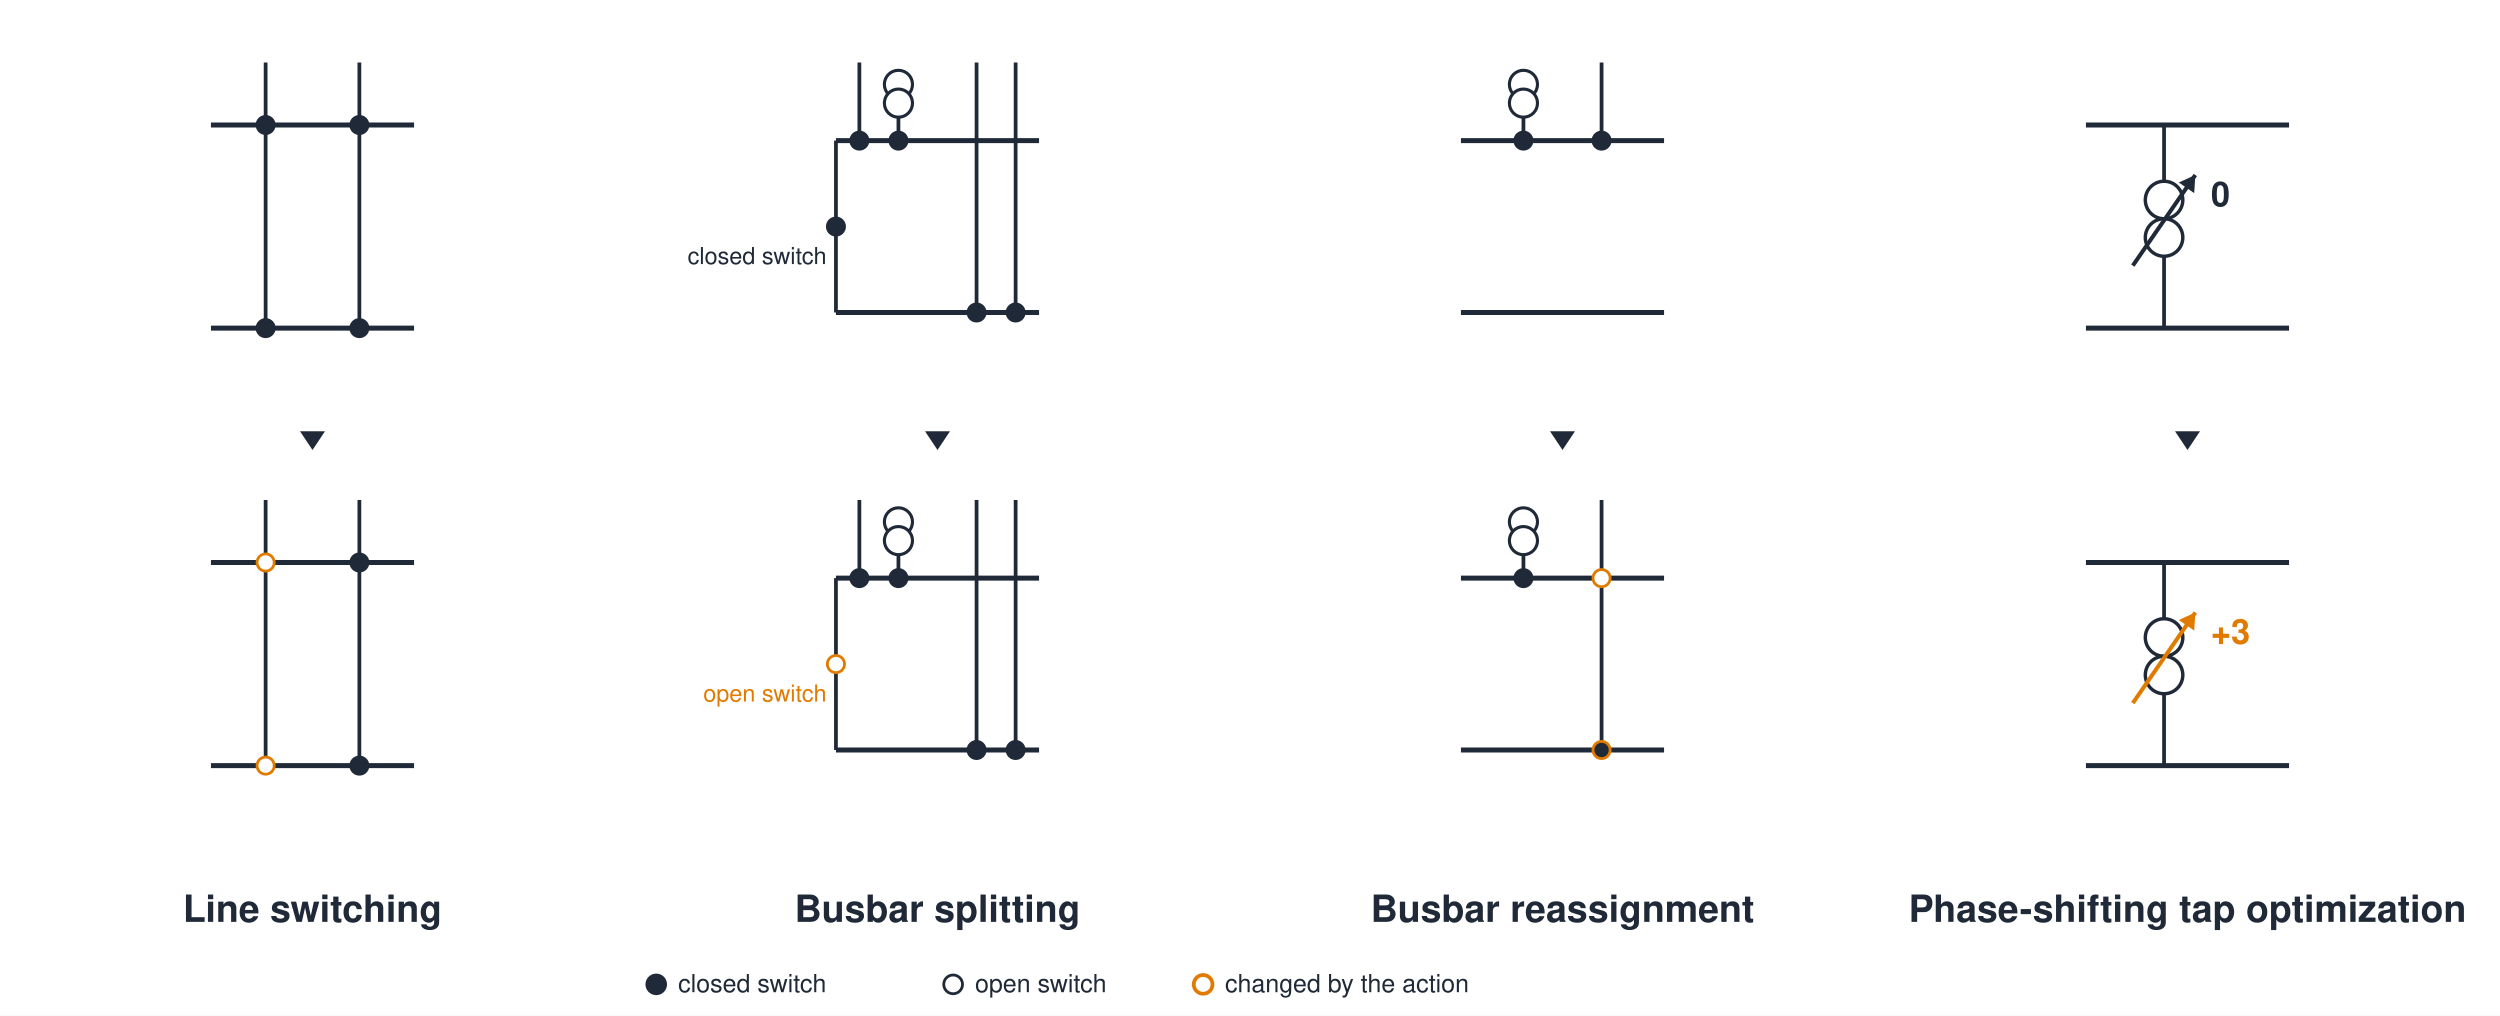
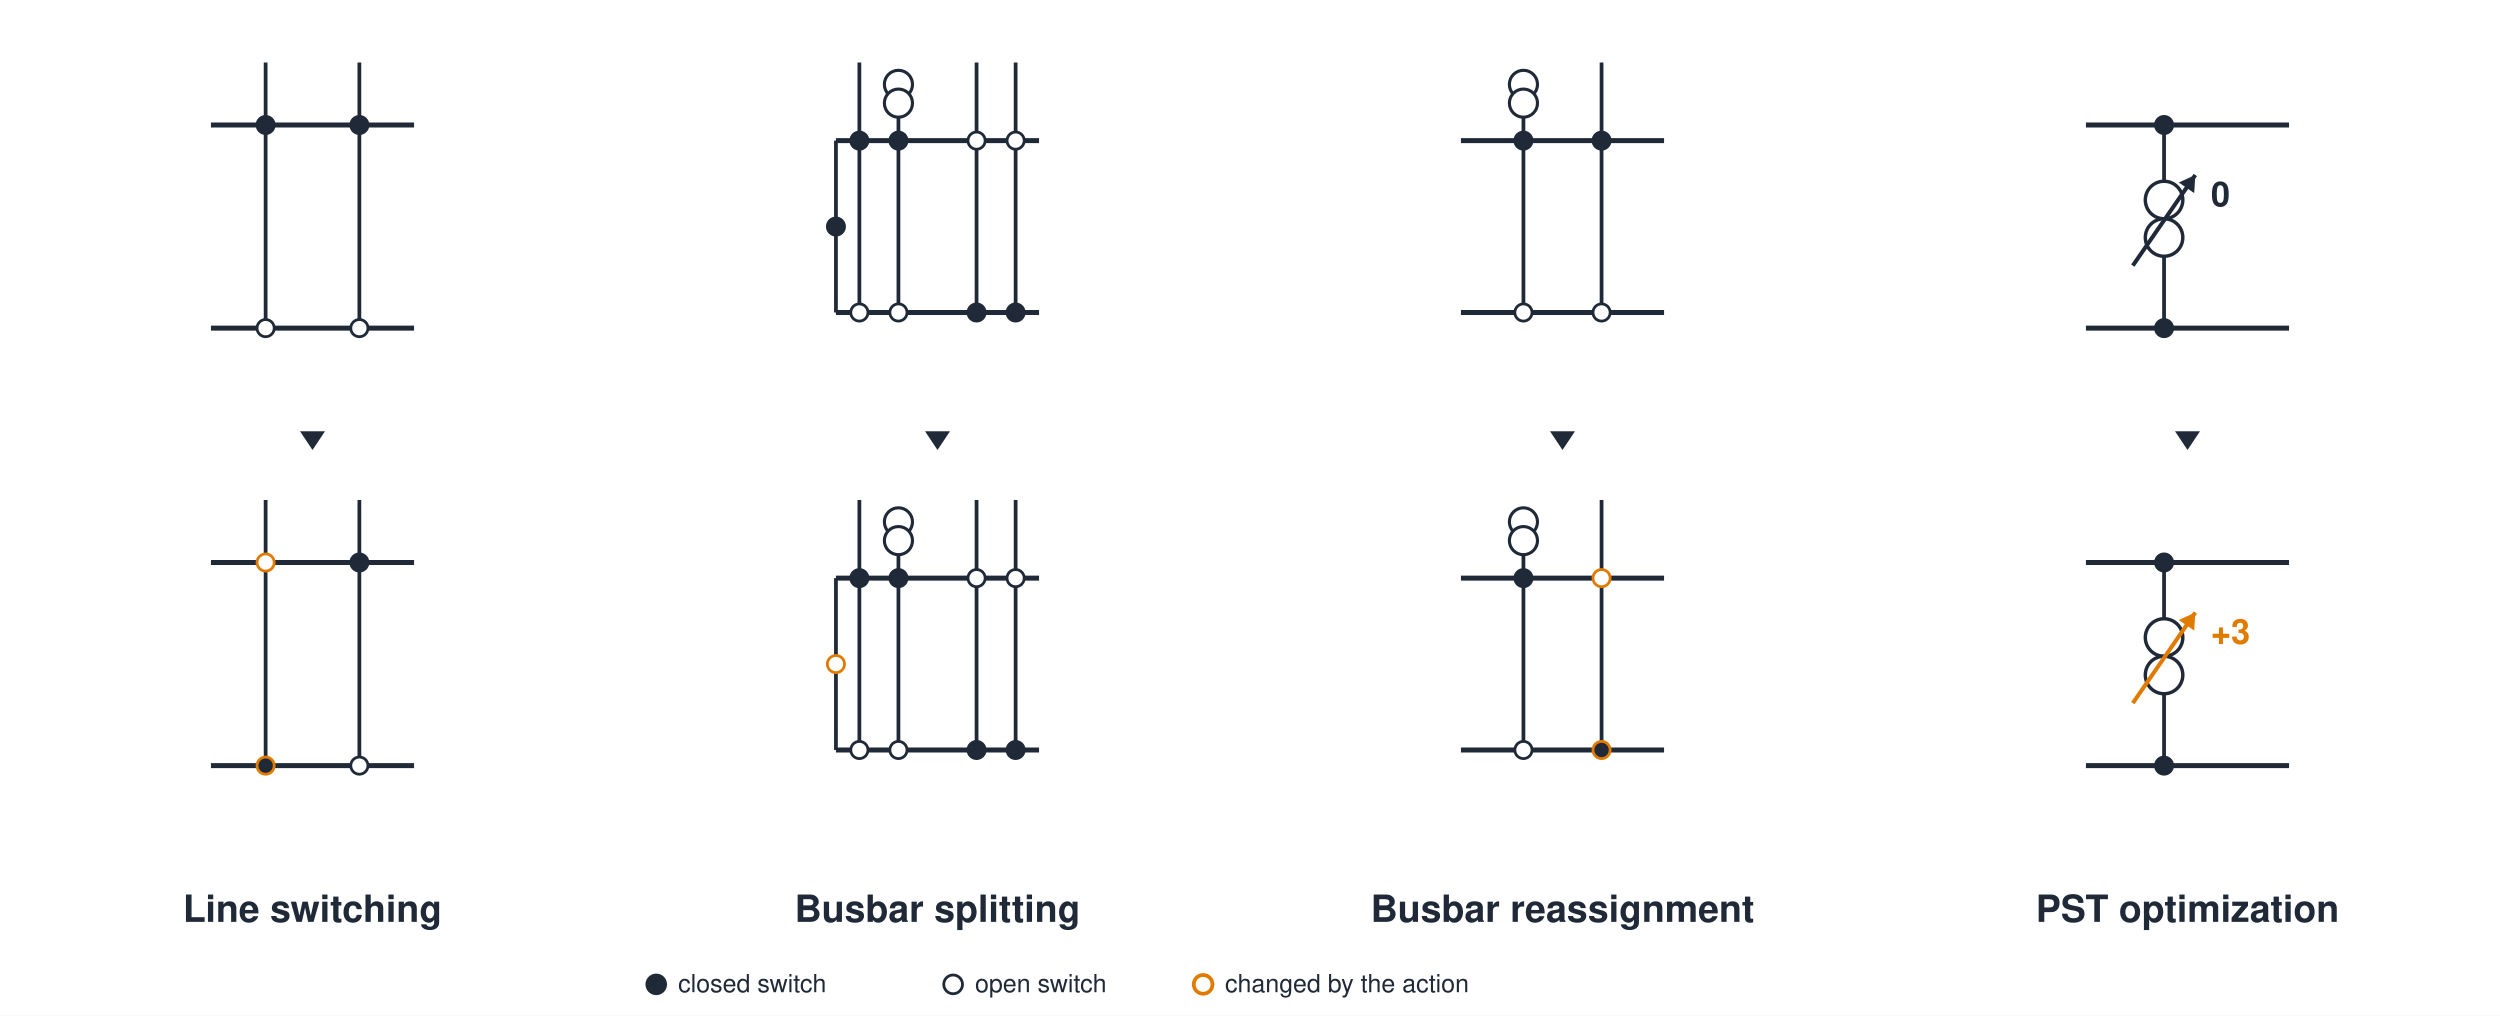
<svg xmlns="http://www.w3.org/2000/svg" viewBox="0 0 1600 650" role="img" aria-labelledby="title desc">
  <rect width="1600" height="650" fill="#ffffff" />
  <line x1="135" y1="80" x2="265" y2="80" stroke="#1f2937" stroke-width="3.2" />
  <line x1="135" y1="210" x2="265" y2="210" stroke="#1f2937" stroke-width="3.2" />
  <line x1="170" y1="40" x2="170" y2="210" stroke="#1f2937" stroke-width="2.4" />
  <circle cx="170" cy="80" r="5.5" fill="#1f2937" stroke="#1f2937" stroke-width="1.8" />
-   <circle cx="170" cy="210" r="5.5" fill="#1f2937" stroke="#1f2937" stroke-width="1.8" />
+   <circle cx="170" cy="210" r="5.5" fill="#ffffff" stroke="#1f2937" stroke-width="1.8" />
  <line x1="230" y1="40" x2="230" y2="210" stroke="#1f2937" stroke-width="2.4" />
  <circle cx="230" cy="80" r="5.5" fill="#1f2937" stroke="#1f2937" stroke-width="1.8" />
-   <circle cx="230" cy="210" r="5.5" fill="#1f2937" stroke="#1f2937" stroke-width="1.8" />
+   <circle cx="230" cy="210" r="5.5" fill="#ffffff" stroke="#1f2937" stroke-width="1.8" />
  <line x1="135" y1="360" x2="265" y2="360" stroke="#1f2937" stroke-width="3.2" />
  <line x1="135" y1="490" x2="265" y2="490" stroke="#1f2937" stroke-width="3.2" />
  <line x1="170" y1="320" x2="170" y2="490" stroke="#1f2937" stroke-width="2.4" />
  <circle cx="170" cy="360" r="5.5" fill="#ffffff" stroke="#e07b00" stroke-width="1.8" />
-   <circle cx="170" cy="490" r="5.5" fill="#ffffff" stroke="#e07b00" stroke-width="1.8" />
+   <circle cx="170" cy="490" r="5.5" fill="#1f2937" stroke="#e07b00" stroke-width="1.8" />
  <line x1="230" y1="320" x2="230" y2="490" stroke="#1f2937" stroke-width="2.4" />
  <circle cx="230" cy="360" r="5.5" fill="#1f2937" stroke="#1f2937" stroke-width="1.8" />
-   <circle cx="230" cy="490" r="5.5" fill="#1f2937" stroke="#1f2937" stroke-width="1.8" />
+   <circle cx="230" cy="490" r="5.5" fill="#ffffff" stroke="#1f2937" stroke-width="1.8" />
  <line x1="200.0" y1="282" x2="200.0" y2="280" stroke="#1f2937" stroke-width="3" />
  <polygon points="200.0,288 192.0,276 208.0,276" fill="#1f2937" />
  <text x="200.0" y="590" text-anchor="middle" font-family="Helvetica, Arial, sans-serif" font-size="24" font-weight="700" fill="#1f2937">Line switching</text>
  <line x1="535" y1="90" x2="665" y2="90" stroke="#1f2937" stroke-width="3.2" />
  <line x1="535" y1="200" x2="665" y2="200" stroke="#1f2937" stroke-width="3.2" />
-   <line x1="550" y1="40" x2="550" y2="90" stroke="#1f2937" stroke-width="2.4" />
+   <line x1="550" y1="40" x2="550" y2="200" stroke="#1f2937" stroke-width="2.4" />
  <circle cx="550" cy="90" r="5.5" fill="#1f2937" stroke="#1f2937" stroke-width="1.8" />
+   <circle cx="550" cy="200" r="5.5" fill="#ffffff" stroke="#1f2937" stroke-width="1.8" />
  <circle cx="575" cy="54" r="9" fill="#ffffff" stroke="#1f2937" stroke-width="2" />
  <circle cx="575" cy="66" r="9" fill="#ffffff" stroke="#1f2937" stroke-width="2" />
-   <line x1="575" y1="75" x2="575" y2="90" stroke="#1f2937" stroke-width="2.4" />
+   <line x1="575" y1="75" x2="575" y2="200" stroke="#1f2937" stroke-width="2.4" />
  <circle cx="575" cy="90" r="5.5" fill="#1f2937" stroke="#1f2937" stroke-width="1.8" />
+   <circle cx="575" cy="200" r="5.5" fill="#ffffff" stroke="#1f2937" stroke-width="1.8" />
  <line x1="625" y1="40" x2="625" y2="200" stroke="#1f2937" stroke-width="2.4" />
+   <circle cx="625" cy="90" r="5.5" fill="#ffffff" stroke="#1f2937" stroke-width="1.8" />
  <circle cx="625" cy="200" r="5.5" fill="#1f2937" stroke="#1f2937" stroke-width="1.8" />
  <line x1="650" y1="40" x2="650" y2="200" stroke="#1f2937" stroke-width="2.4" />
+   <circle cx="650" cy="90" r="5.5" fill="#ffffff" stroke="#1f2937" stroke-width="1.8" />
  <circle cx="650" cy="200" r="5.5" fill="#1f2937" stroke="#1f2937" stroke-width="1.8" />
  <line x1="535" y1="90" x2="535" y2="200" stroke="#1f2937" stroke-width="2.4" />
  <circle cx="535" cy="145.0" r="5.5" fill="#1f2937" stroke="#1f2937" stroke-width="1.8" />
-   <text x="529" y="169.0" text-anchor="end" font-family="Helvetica, Arial, sans-serif" font-size="15" fill="#1f2937">closed switch</text>
  <line x1="535" y1="370" x2="665" y2="370" stroke="#1f2937" stroke-width="3.2" />
  <line x1="535" y1="480" x2="665" y2="480" stroke="#1f2937" stroke-width="3.2" />
-   <line x1="550" y1="320" x2="550" y2="370" stroke="#1f2937" stroke-width="2.4" />
+   <line x1="550" y1="320" x2="550" y2="480" stroke="#1f2937" stroke-width="2.4" />
  <circle cx="550" cy="370" r="5.5" fill="#1f2937" stroke="#1f2937" stroke-width="1.8" />
+   <circle cx="550" cy="480" r="5.5" fill="#ffffff" stroke="#1f2937" stroke-width="1.8" />
  <circle cx="575" cy="334" r="9" fill="#ffffff" stroke="#1f2937" stroke-width="2" />
  <circle cx="575" cy="346" r="9" fill="#ffffff" stroke="#1f2937" stroke-width="2" />
-   <line x1="575" y1="355" x2="575" y2="370" stroke="#1f2937" stroke-width="2.4" />
+   <line x1="575" y1="355" x2="575" y2="480" stroke="#1f2937" stroke-width="2.4" />
  <circle cx="575" cy="370" r="5.5" fill="#1f2937" stroke="#1f2937" stroke-width="1.8" />
+   <circle cx="575" cy="480" r="5.5" fill="#ffffff" stroke="#1f2937" stroke-width="1.8" />
  <line x1="625" y1="320" x2="625" y2="480" stroke="#1f2937" stroke-width="2.4" />
+   <circle cx="625" cy="370" r="5.5" fill="#ffffff" stroke="#1f2937" stroke-width="1.8" />
  <circle cx="625" cy="480" r="5.5" fill="#1f2937" stroke="#1f2937" stroke-width="1.8" />
  <line x1="650" y1="320" x2="650" y2="480" stroke="#1f2937" stroke-width="2.4" />
+   <circle cx="650" cy="370" r="5.5" fill="#ffffff" stroke="#1f2937" stroke-width="1.8" />
  <circle cx="650" cy="480" r="5.5" fill="#1f2937" stroke="#1f2937" stroke-width="1.8" />
  <line x1="535" y1="370" x2="535" y2="480" stroke="#1f2937" stroke-width="2.4" />
  <circle cx="535" cy="425.0" r="5.5" fill="#ffffff" stroke="#e07b00" stroke-width="1.8" />
-   <text x="529" y="449.0" text-anchor="end" font-family="Helvetica, Arial, sans-serif" font-size="15" fill="#e07b00">open switch</text>
  <line x1="600.0" y1="282" x2="600.0" y2="280" stroke="#1f2937" stroke-width="3" />
  <polygon points="600.0,288 592.0,276 608.0,276" fill="#1f2937" />
  <text x="600.0" y="590" text-anchor="middle" font-family="Helvetica, Arial, sans-serif" font-size="24" font-weight="700" fill="#1f2937">Busbar splitting</text>
  <line x1="935" y1="90" x2="1065" y2="90" stroke="#1f2937" stroke-width="3.2" />
  <line x1="935" y1="200" x2="1065" y2="200" stroke="#1f2937" stroke-width="3.2" />
  <circle cx="975" cy="54" r="9" fill="#ffffff" stroke="#1f2937" stroke-width="2" />
  <circle cx="975" cy="66" r="9" fill="#ffffff" stroke="#1f2937" stroke-width="2" />
-   <line x1="975" y1="75" x2="975" y2="90" stroke="#1f2937" stroke-width="2.4" />
+   <line x1="975" y1="75" x2="975" y2="200" stroke="#1f2937" stroke-width="2.4" />
  <circle cx="975" cy="90" r="5.5" fill="#1f2937" stroke="#1f2937" stroke-width="1.8" />
-   <line x1="1025" y1="40" x2="1025" y2="90" stroke="#1f2937" stroke-width="2.4" />
+   <circle cx="975" cy="200" r="5.5" fill="#ffffff" stroke="#1f2937" stroke-width="1.8" />
+   <line x1="1025" y1="40" x2="1025" y2="200" stroke="#1f2937" stroke-width="2.4" />
  <circle cx="1025" cy="90" r="5.5" fill="#1f2937" stroke="#1f2937" stroke-width="1.8" />
+   <circle cx="1025" cy="200" r="5.5" fill="#ffffff" stroke="#1f2937" stroke-width="1.8" />
  <line x1="935" y1="370" x2="1065" y2="370" stroke="#1f2937" stroke-width="3.2" />
  <line x1="935" y1="480" x2="1065" y2="480" stroke="#1f2937" stroke-width="3.2" />
  <circle cx="975" cy="334" r="9" fill="#ffffff" stroke="#1f2937" stroke-width="2" />
  <circle cx="975" cy="346" r="9" fill="#ffffff" stroke="#1f2937" stroke-width="2" />
-   <line x1="975" y1="355" x2="975" y2="370" stroke="#1f2937" stroke-width="2.4" />
+   <line x1="975" y1="355" x2="975" y2="480" stroke="#1f2937" stroke-width="2.4" />
  <circle cx="975" cy="370" r="5.5" fill="#1f2937" stroke="#1f2937" stroke-width="1.8" />
+   <circle cx="975" cy="480" r="5.5" fill="#ffffff" stroke="#1f2937" stroke-width="1.8" />
  <line x1="1025" y1="320" x2="1025" y2="480" stroke="#1f2937" stroke-width="2.4" />
  <circle cx="1025" cy="370" r="5.5" fill="#ffffff" stroke="#e07b00" stroke-width="1.8" />
  <circle cx="1025" cy="480" r="5.5" fill="#1f2937" stroke="#e07b00" stroke-width="1.8" />
  <line x1="1000.0" y1="282" x2="1000.0" y2="280" stroke="#1f2937" stroke-width="3" />
  <polygon points="1000.0,288 992.0,276 1008.0,276" fill="#1f2937" />
  <text x="1000.0" y="590" text-anchor="middle" font-family="Helvetica, Arial, sans-serif" font-size="24" font-weight="700" fill="#1f2937">Busbar reassignment</text>
  <line x1="1335" y1="80" x2="1465" y2="80" stroke="#1f2937" stroke-width="3.2" />
  <line x1="1335" y1="210" x2="1465" y2="210" stroke="#1f2937" stroke-width="3.2" />
  <line x1="1385" y1="80" x2="1385" y2="116" stroke="#1f2937" stroke-width="2.4" />
  <line x1="1385" y1="164" x2="1385" y2="210" stroke="#1f2937" stroke-width="2.4" />
+   <circle cx="1385" cy="80" r="5.5" fill="#1f2937" stroke="#1f2937" stroke-width="1.8" />
+   <circle cx="1385" cy="210" r="5.5" fill="#1f2937" stroke="#1f2937" stroke-width="1.8" />
  <circle cx="1385" cy="128" r="12" fill="#ffffff" stroke="#1f2937" stroke-width="2.2" />
  <circle cx="1385" cy="152" r="12" fill="#ffffff" stroke="#1f2937" stroke-width="2.2" />
  <line x1="1365" y1="170" x2="1405" y2="112" stroke="#1f2937" stroke-width="2.6" />
  <polygon points="1405.0,112.0 1404.3,123.6 1394.4,116.8" fill="#1f2937" />
  <text x="1415" y="132" font-family="Helvetica, Arial, sans-serif" font-size="22" font-weight="700" fill="#1f2937">0</text>
  <line x1="1335" y1="360" x2="1465" y2="360" stroke="#1f2937" stroke-width="3.2" />
  <line x1="1335" y1="490" x2="1465" y2="490" stroke="#1f2937" stroke-width="3.2" />
  <line x1="1385" y1="360" x2="1385" y2="396" stroke="#1f2937" stroke-width="2.4" />
  <line x1="1385" y1="444" x2="1385" y2="490" stroke="#1f2937" stroke-width="2.4" />
+   <circle cx="1385" cy="360" r="5.5" fill="#1f2937" stroke="#1f2937" stroke-width="1.8" />
+   <circle cx="1385" cy="490" r="5.5" fill="#1f2937" stroke="#1f2937" stroke-width="1.8" />
  <circle cx="1385" cy="408" r="12" fill="#ffffff" stroke="#1f2937" stroke-width="2.2" />
  <circle cx="1385" cy="432" r="12" fill="#ffffff" stroke="#1f2937" stroke-width="2.2" />
  <line x1="1365" y1="450" x2="1405" y2="392" stroke="#e07b00" stroke-width="2.6" />
  <polygon points="1405.0,392.0 1404.3,403.6 1394.4,396.8" fill="#e07b00" />
  <text x="1415" y="412" font-family="Helvetica, Arial, sans-serif" font-size="22" font-weight="700" fill="#e07b00">+3</text>
  <line x1="1400.0" y1="282" x2="1400.0" y2="280" stroke="#1f2937" stroke-width="3" />
  <polygon points="1400.0,288 1392.0,276 1408.0,276" fill="#1f2937" />
-   <text x="1400.0" y="590" text-anchor="middle" font-family="Helvetica, Arial, sans-serif" font-size="24" font-weight="700" fill="#1f2937">Phase-shifting tap optimization</text>
+   <text x="1400.0" y="590" text-anchor="middle" font-family="Helvetica, Arial, sans-serif" font-size="24" font-weight="700" fill="#1f2937">PST optimization</text>
  <circle cx="420" cy="630" r="6" fill="#1f2937" stroke="#1f2937" stroke-width="1.8" />
  <text x="434" y="635" font-family="Helvetica, Arial, sans-serif" font-size="16" fill="#1f2937">closed switch</text>
  <circle cx="610" cy="630" r="6" fill="#ffffff" stroke="#1f2937" stroke-width="1.8" />
  <text x="624" y="635" font-family="Helvetica, Arial, sans-serif" font-size="16" fill="#1f2937">open switch</text>
  <circle cx="770" cy="630" r="6" fill="#ffffff" stroke="#e07b00" stroke-width="2.4" />
  <text x="784" y="635" font-family="Helvetica, Arial, sans-serif" font-size="16" fill="#1f2937">changed by the action</text>
</svg>
